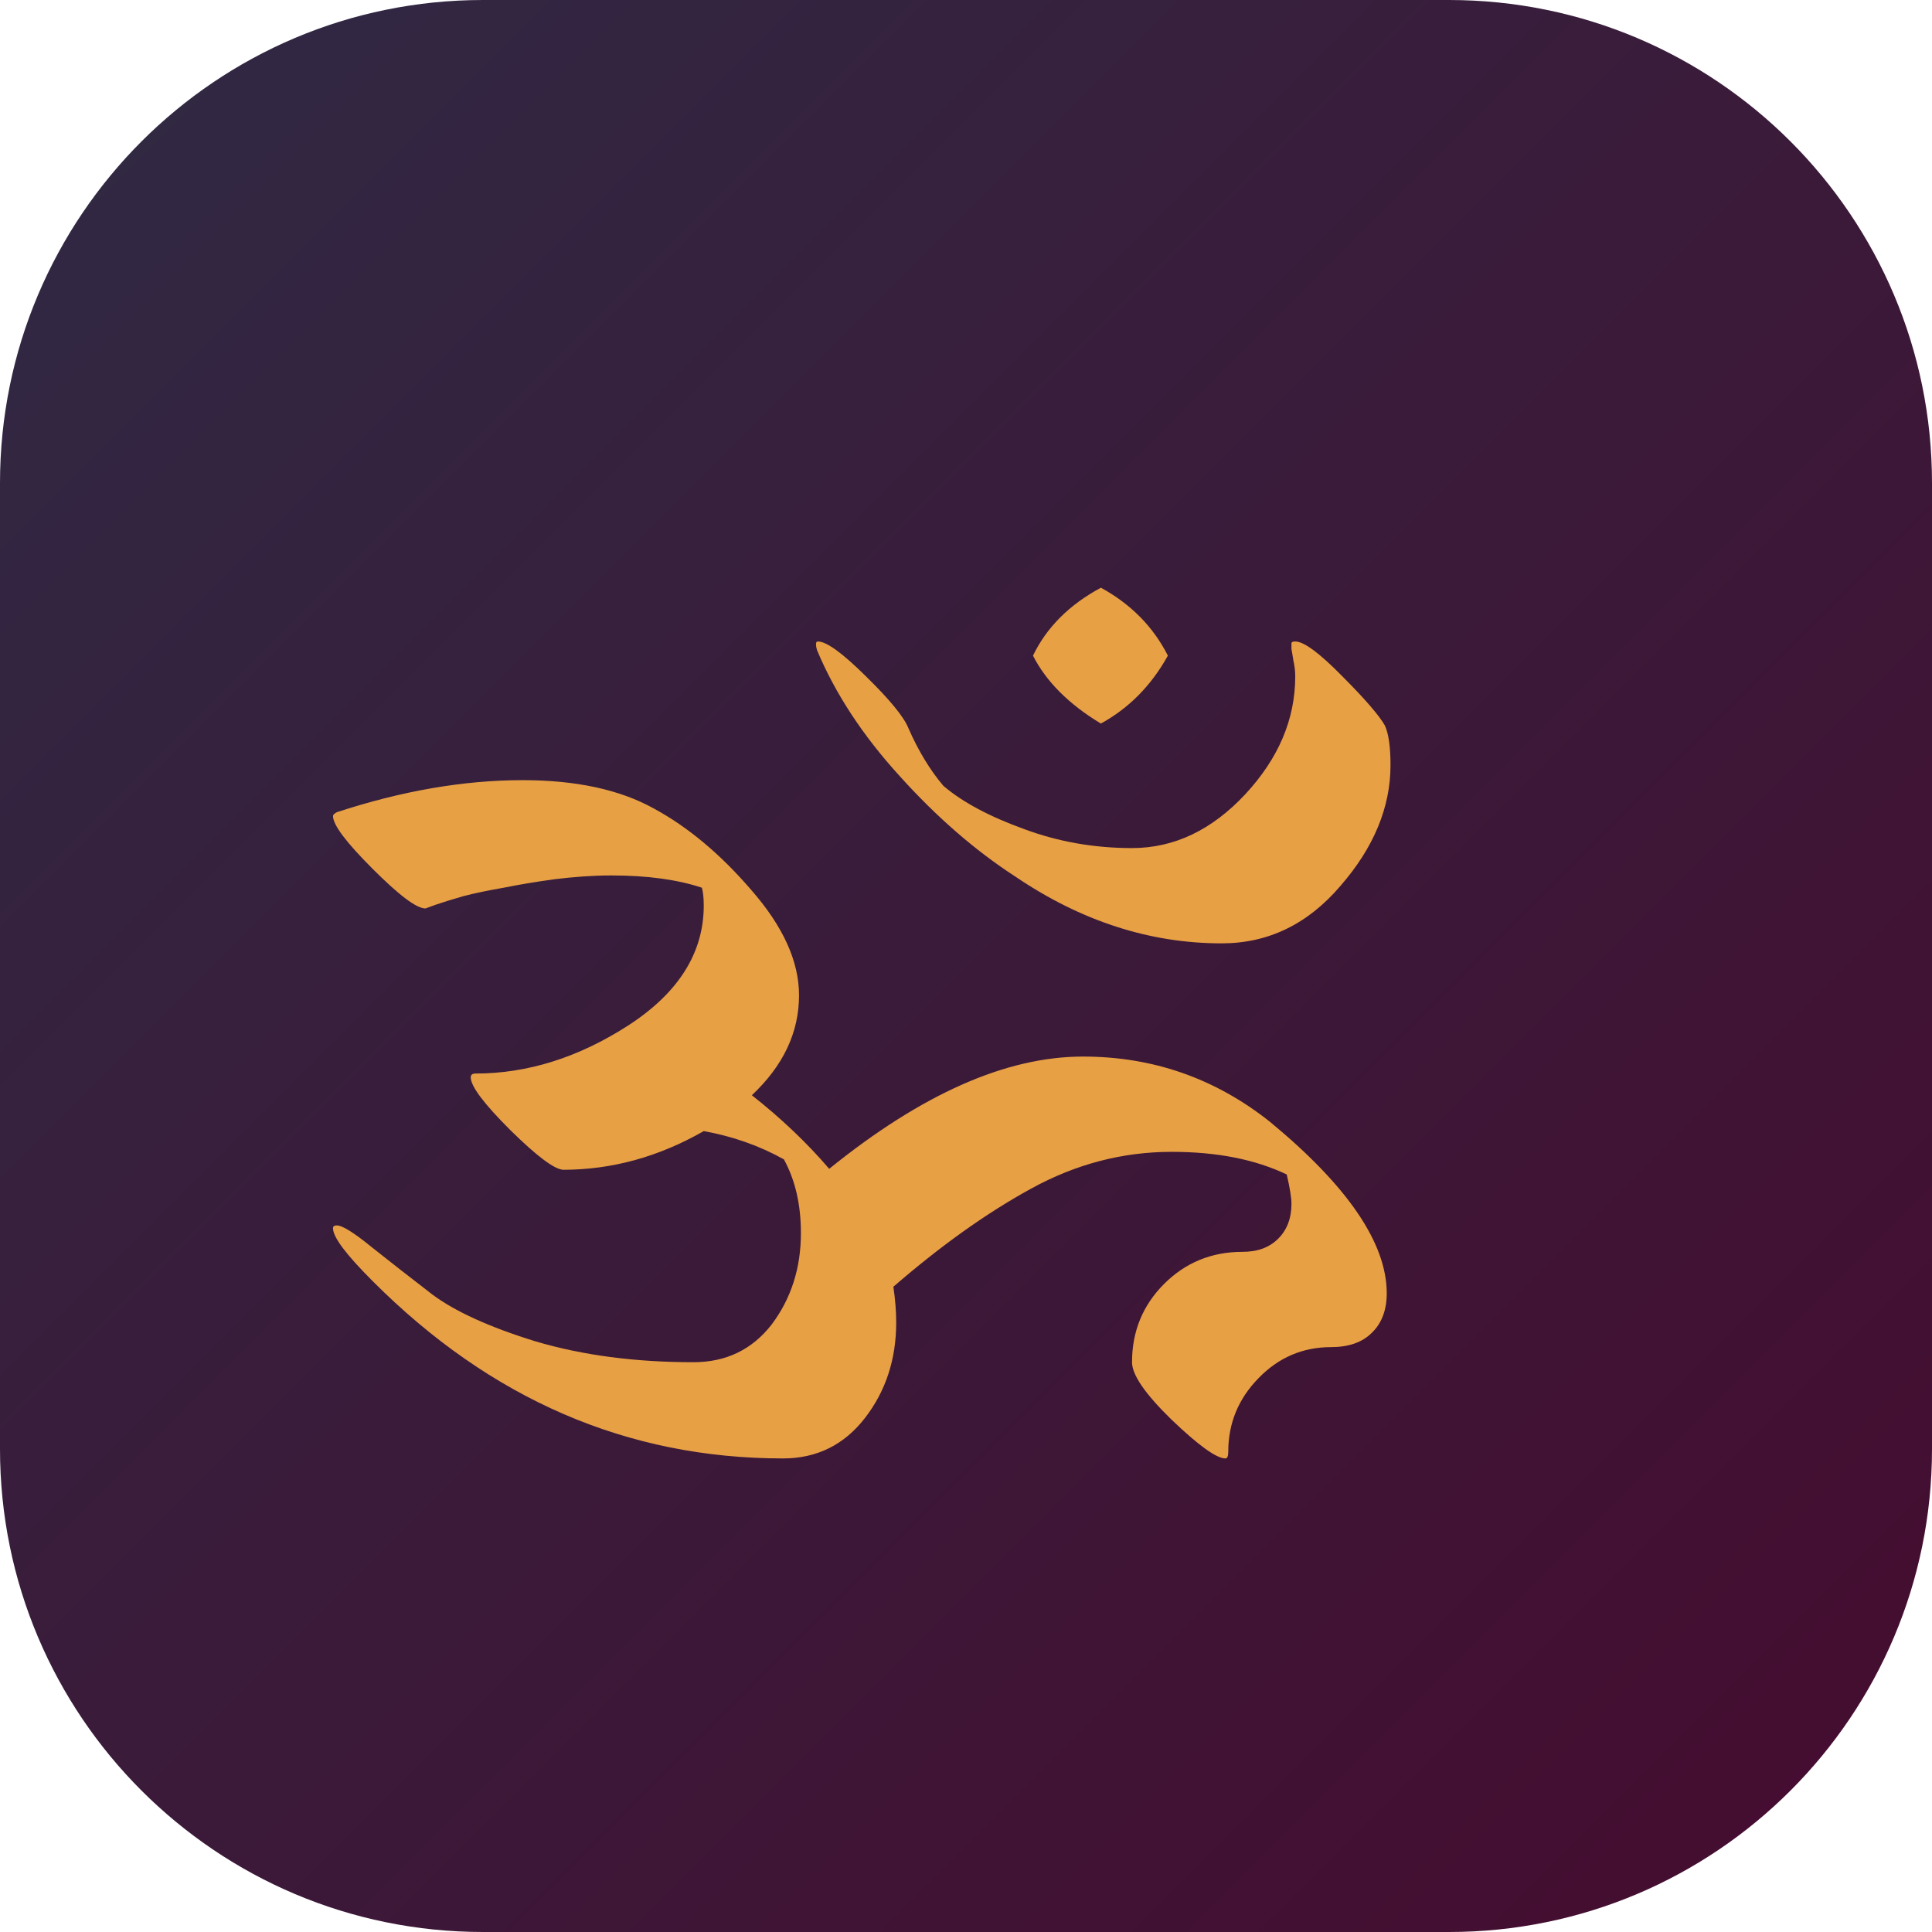
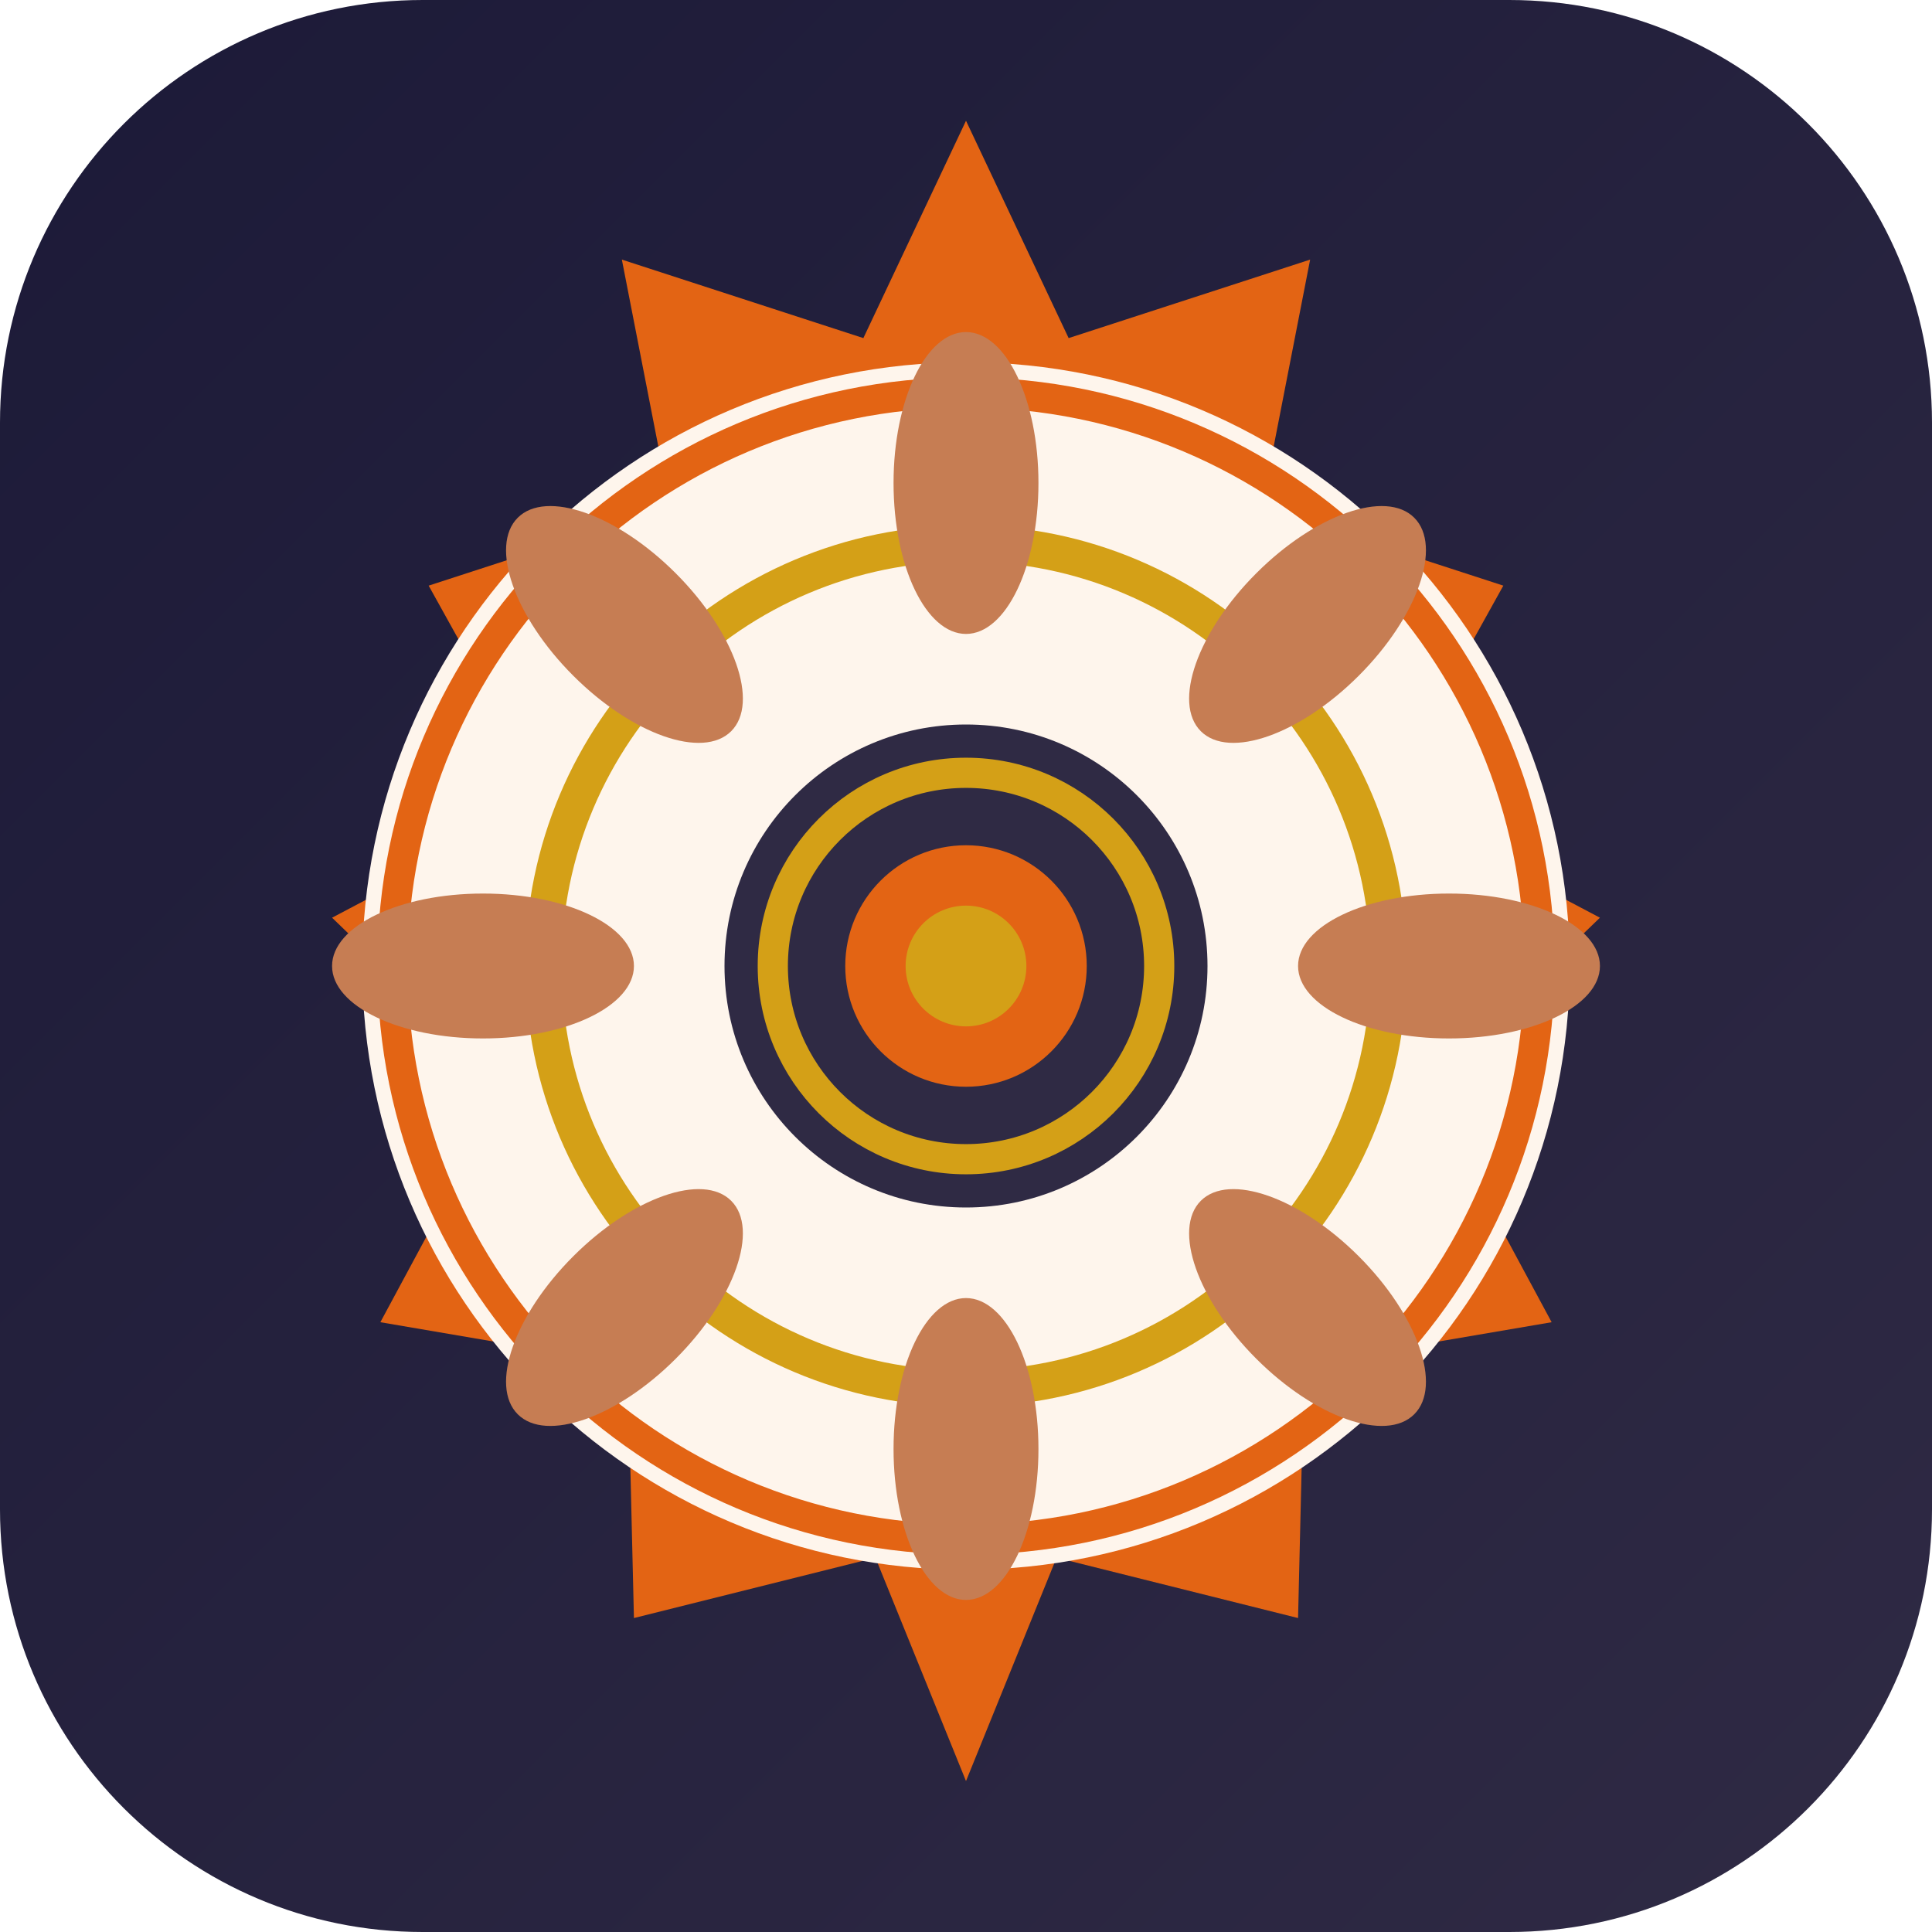
<svg xmlns="http://www.w3.org/2000/svg" viewBox="0 0 32 32" width="32" height="32">
  <defs>
-     <linearGradient id="g" x1="0%" y1="0%" x2="100%" y2="100%">
-       <stop offset="0%" stop-color="#2F2A44" />
-       <stop offset="100%" stop-color="#460B2F" />
+     <linearGradient id="ibg" x1="0%" y1="0%" x2="100%" y2="100%">
+       <stop offset="0%" stop-color="#1C1A38" />
+       <stop offset="100%" stop-color="#2F2A44" />
    </linearGradient>
  </defs>
-   <rect width="32" height="32" rx="8" fill="url(#g)" />
-   <text x="50%" y="73%" text-anchor="middle" font-size="20" fill="#E8A045" font-family="serif">ॐ</text>
+   <rect width="32" height="32" rx="7" fill="url(#ibg)" />
+   <polygon points="16,2 17.7,5.6 21.7,4.3 20.9,8.4 24.9,9.7 22.9,13.3 26.5,15.2 23.6,18 25.7,21.9 21.6,22.6 21.5,26.8 17.5,25.8 16,29.5 14.5,25.8 10.5,26.8 10.4,22.6 6.3,21.9 8.4,18 5.5,15.2 9.1,13.3 7.1,9.7 11.1,8.4 10.3,4.3 14.3,5.6" fill="#E36414" />
+   <circle cx="16" cy="16" r="10" fill="#FEF5EC" />
+   <circle cx="16" cy="16" r="9.5" fill="none" stroke="#E36414" stroke-width="0.5" />
+   <circle cx="16" cy="16" r="7" fill="none" stroke="#D4A017" stroke-width="0.6" />
+   <ellipse cx="16" cy="8" rx="1.2" ry="2.5" fill="#C67D53" transform="rotate(0 16 16)" />
+   <ellipse cx="16" cy="8" rx="1.2" ry="2.5" fill="#C67D53" transform="rotate(45 16 16)" />
+   <ellipse cx="16" cy="8" rx="1.2" ry="2.5" fill="#C67D53" transform="rotate(90 16 16)" />
+   <ellipse cx="16" cy="8" rx="1.2" ry="2.5" fill="#C67D53" transform="rotate(135 16 16)" />
+   <ellipse cx="16" cy="8" rx="1.2" ry="2.5" fill="#C67D53" transform="rotate(180 16 16)" />
+   <ellipse cx="16" cy="8" rx="1.2" ry="2.5" fill="#C67D53" transform="rotate(225 16 16)" />
+   <ellipse cx="16" cy="8" rx="1.2" ry="2.5" fill="#C67D53" transform="rotate(270 16 16)" />
+   <ellipse cx="16" cy="8" rx="1.2" ry="2.5" fill="#C67D53" transform="rotate(315 16 16)" />
+   <circle cx="16" cy="16" r="4" fill="#2F2A44" />
+   <circle cx="16" cy="16" r="3.2" fill="none" stroke="#D4A017" stroke-width="0.5" />
+   <circle cx="16" cy="16" r="2" fill="#E36414" />
+   <circle cx="16" cy="16" r="1" fill="#D4A017" />
</svg>
